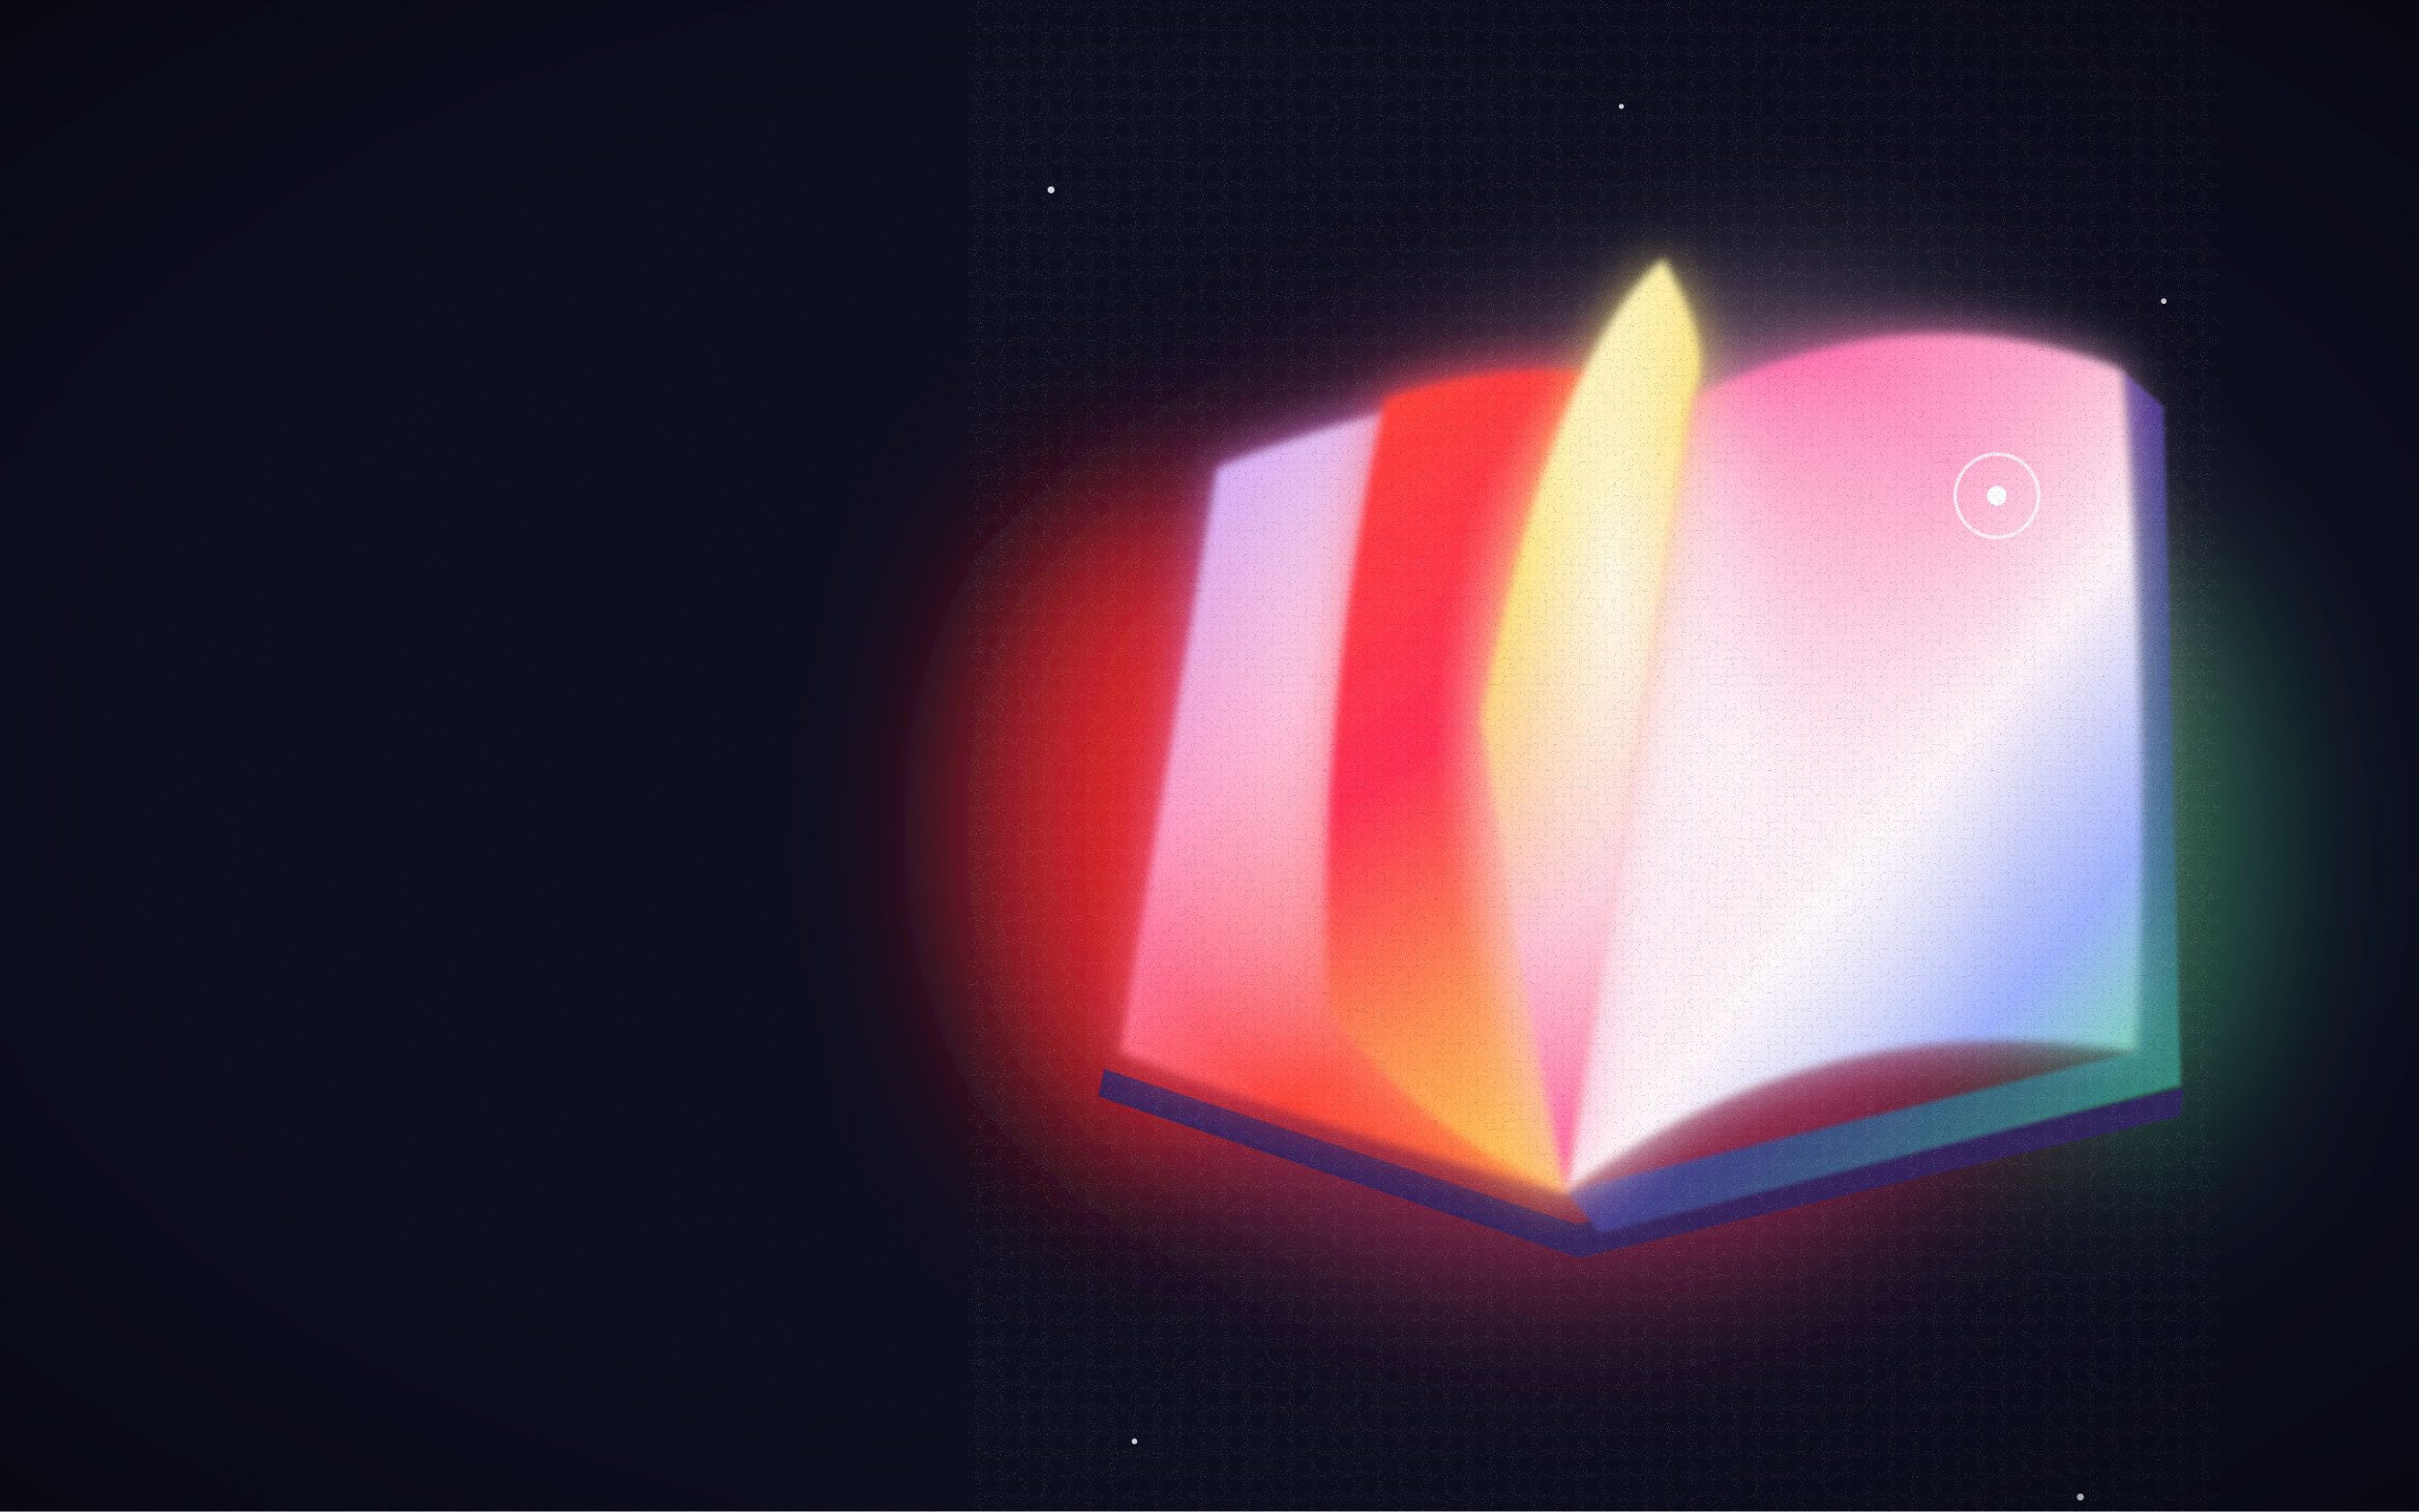
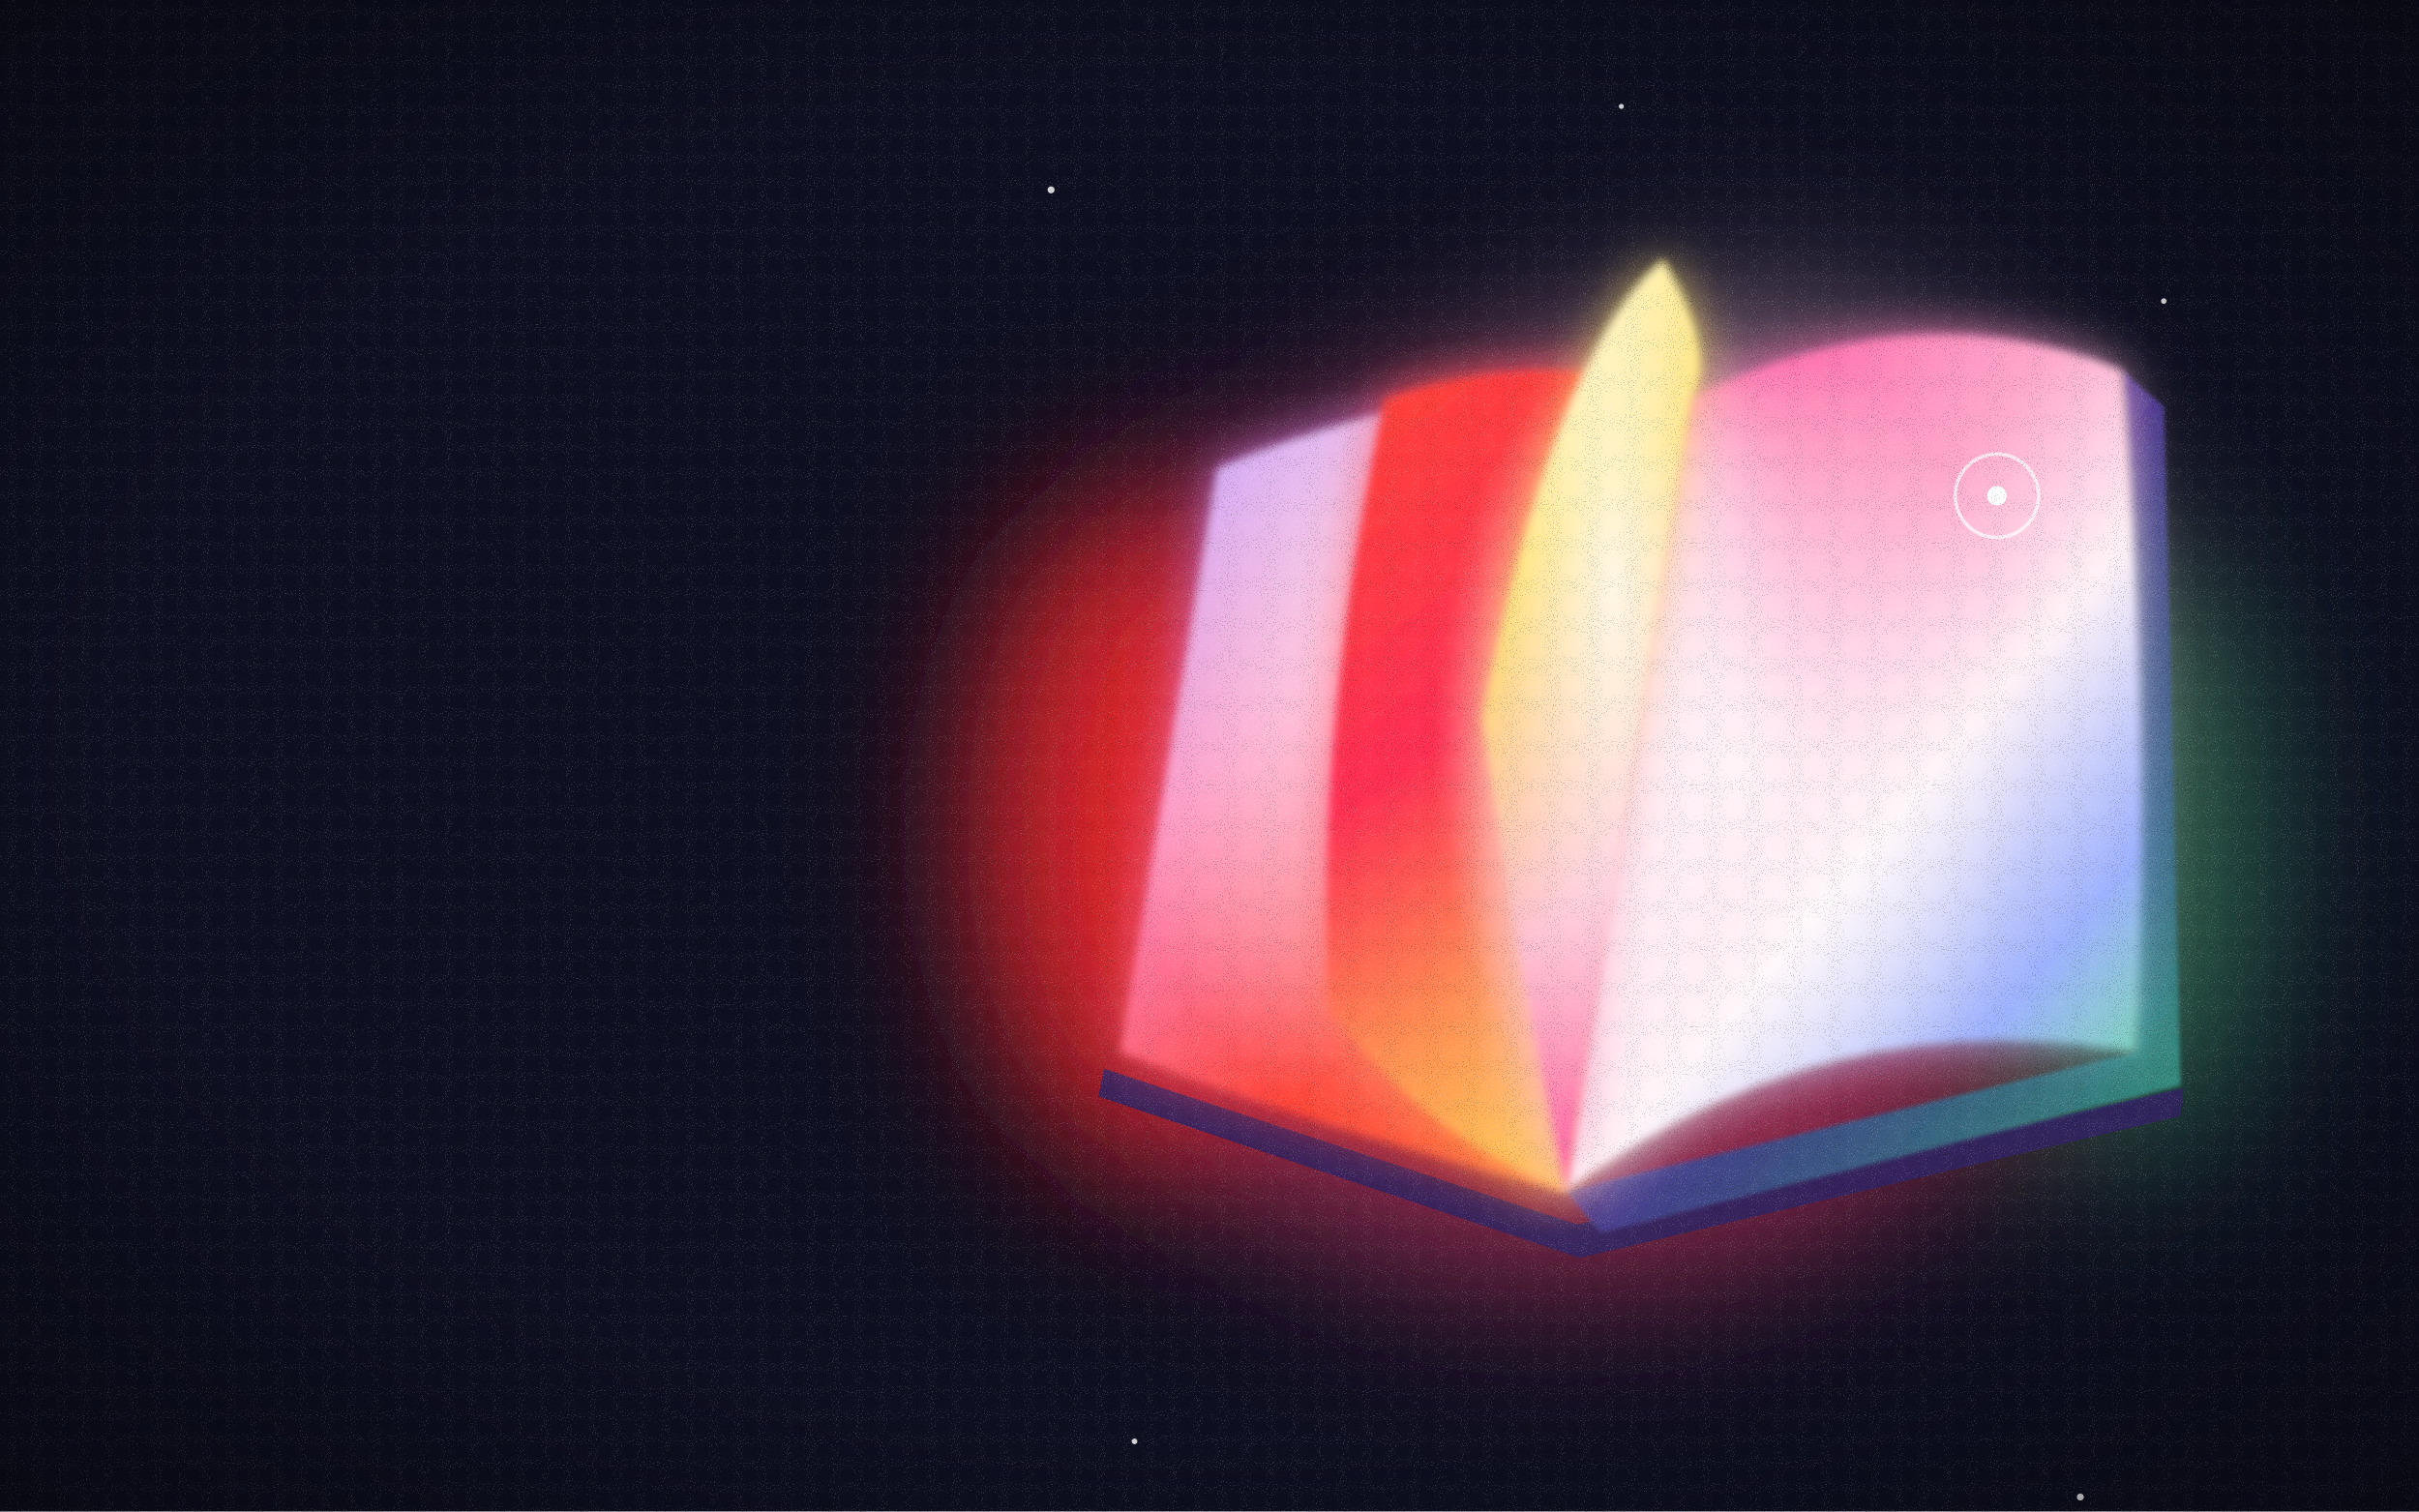
<svg xmlns="http://www.w3.org/2000/svg" viewBox="0 0 1600 1000" width="1600" height="1000">
  <defs>
    <filter id="n">
      <feTurbulence type="fractalNoise" baseFrequency="1.1" numOctaves="2" stitchTiles="stitch" />
      <feColorMatrix values="0 0 0 0 0.5  0 0 0 0 0.5  0 0 0 0 0.5  0 0 0 1 0" />
    </filter>
    <radialGradient id="v" cx="50%" cy="50%" r="75%">
      <stop offset="60%" stop-color="#000" stop-opacity="0" />
      <stop offset="100%" stop-color="#000" stop-opacity="0.45" />
    </radialGradient>
  </defs>
  <rect width="1600" height="1000" fill="#0c0d1c" />
  <g transform="translate(640 -40) scale(0.92)">
    <defs>
      <filter id="glow-b" x="-50%" y="-50%" width="200%" height="200%">
        <feGaussianBlur stdDeviation="60" />
      </filter>
    </defs>
    <g filter="url(#glow-b)">
      <ellipse cx="430" cy="640" rx="380" ry="320" fill="#ff3d6e" opacity="0.5" />
      <ellipse cx="560" cy="500" rx="260" ry="230" fill="#ffd0e6" opacity="0.4" />
      <ellipse cx="130" cy="640" rx="120" ry="240" fill="#ff2020" opacity="0.75" />
      <ellipse cx="840" cy="660" rx="90" ry="220" fill="#48e08a" opacity="0.35" />
    </g>
+   </g>
+   <g transform="translate(640 -40) scale(0.92)">
    <path d="M 98 812 L 438 924 L 874 826 L 872 846 L 440 948 L 94 832 Z" fill="#2b1f55" opacity="0.9" />
+   </g>
+   <g transform="translate(640 -40) scale(0.92)">
    <defs>
      <linearGradient id="block-g" x1="0" y1="0" x2="1" y2="1">
        <stop offset="0" stop-color="#5a4ab8" stop-opacity="1" />
        <stop offset="0.5" stop-color="#3b2c7a" stop-opacity="1" />
        <stop offset="1" stop-color="#2a8a6a" stop-opacity="1" />
      </linearGradient>
      <filter id="block-e" x="-50%" y="-50%" width="200%" height="200%">
        <feGaussianBlur stdDeviation="1.5" />
      </filter>
    </defs>
    <path d="M 830 310 L 860 336 L 872 824 L 455 930 L 430 900 L 840 800 Z" fill="url(#block-g)" filter="url(#block-e)" />
+   </g>
+   <g transform="translate(640 -40) scale(0.92)">
    <defs>
      <linearGradient id="l1-g" x1="0.2" y1="0" x2="0.8" y2="1">
        <stop offset="0" stop-color="#b98bff" stop-opacity="1" />
        <stop offset="0.35" stop-color="#ff7ab0" stop-opacity="1" />
        <stop offset="0.7" stop-color="#ff3b30" stop-opacity="1" />
        <stop offset="1" stop-color="#ff6a3c" stop-opacity="1" />
      </linearGradient>
      <radialGradient id="l1-w" cx="0.55" cy="0.35" r="0.6">
        <stop offset="0" stop-color="#fff" stop-opacity="0.8" />
        <stop offset="1" stop-color="#fff" stop-opacity="0" />
      </radialGradient>
      <filter id="l1-e" x="-50%" y="-50%" width="200%" height="200%">
        <feGaussianBlur stdDeviation="3.2" />
      </filter>
      <filter id="l1-h" x="-50%" y="-50%" width="200%" height="200%">
        <feGaussianBlur stdDeviation="18" />
      </filter>
    </defs>
    <path d="M 430 900 L 407.1 894.2 L 384.3 888.2 L 361.4 881.9 L 338.6 875.5 L 315.7 868.9 L 292.9 862 L 270 855 L 247.1 847.8 L 224.3 840.3 L 201.4 832.7 L 178.6 824.8 L 155.7 816.7 L 132.9 808.5 L 110 800 L 115.7 766 L 121.2 732.7 L 126.7 699.9 L 132 667.8 L 137.3 636.2 L 142.4 605.3 L 147.5 575 L 152.4 545.3 L 157.3 516.2 L 162 487.8 L 166.7 459.9 L 171.2 432.7 L 175.7 406 L 180 380 L 208.3 369.1 L 235.9 359.4 L 263 350.8 L 289.4 343.3 L 315.2 336.9 L 340.4 331.6 L 365 327.5 L 389 324.5 L 412.3 322.6 L 435.1 321.8 L 457.2 322.2 L 478.8 323.7 L 499.7 326.3 L 520 330 Z" fill="url(#l1-g)" opacity="0.75" filter="url(#l1-h)" />
    <g filter="url(#l1-e)">
      <path d="M 430 900 L 407.1 894.2 L 384.3 888.2 L 361.4 881.9 L 338.6 875.5 L 315.7 868.9 L 292.9 862 L 270 855 L 247.1 847.8 L 224.3 840.3 L 201.4 832.7 L 178.6 824.8 L 155.7 816.7 L 132.9 808.5 L 110 800 L 115.7 766 L 121.2 732.7 L 126.7 699.9 L 132 667.8 L 137.3 636.2 L 142.4 605.3 L 147.5 575 L 152.4 545.3 L 157.3 516.2 L 162 487.8 L 166.7 459.9 L 171.2 432.7 L 175.7 406 L 180 380 L 208.3 369.1 L 235.9 359.4 L 263 350.8 L 289.4 343.3 L 315.2 336.9 L 340.4 331.6 L 365 327.5 L 389 324.5 L 412.3 322.6 L 435.1 321.8 L 457.2 322.2 L 478.8 323.7 L 499.7 326.3 L 520 330 Z" fill="url(#l1-g)" />
      <path d="M 430 900 L 407.1 894.2 L 384.3 888.2 L 361.4 881.9 L 338.6 875.5 L 315.7 868.9 L 292.9 862 L 270 855 L 247.1 847.8 L 224.3 840.3 L 201.4 832.7 L 178.6 824.8 L 155.7 816.7 L 132.9 808.5 L 110 800 L 115.7 766 L 121.2 732.7 L 126.7 699.9 L 132 667.8 L 137.3 636.2 L 142.4 605.3 L 147.5 575 L 152.4 545.3 L 157.3 516.2 L 162 487.8 L 166.7 459.9 L 171.2 432.7 L 175.7 406 L 180 380 L 208.3 369.1 L 235.9 359.4 L 263 350.8 L 289.4 343.3 L 315.2 336.9 L 340.4 331.6 L 365 327.5 L 389 324.5 L 412.3 322.6 L 435.1 321.8 L 457.2 322.2 L 478.8 323.7 L 499.7 326.3 L 520 330 Z" fill="url(#l1-w)" />
    </g>
+   </g>
+   <g transform="translate(640 -40) scale(0.92)">
    <defs>
      <linearGradient id="l2-g" x1="0" y1="0" x2="0.3" y2="1">
        <stop offset="0" stop-color="#ff3b30" stop-opacity="1" />
        <stop offset="0.5" stop-color="#ff2a4a" stop-opacity="1" />
        <stop offset="1" stop-color="#ffb14a" stop-opacity="1" />
      </linearGradient>
      <radialGradient id="l2-w" cx="0.75" cy="0.45" r="0.45">
        <stop offset="0" stop-color="#fff" stop-opacity="0.8" />
        <stop offset="1" stop-color="#fff" stop-opacity="0" />
      </radialGradient>
      <filter id="l2-e" x="-50%" y="-50%" width="200%" height="200%">
        <feGaussianBlur stdDeviation="3.2" />
      </filter>
      <filter id="l2-h" x="-50%" y="-50%" width="200%" height="200%">
        <feGaussianBlur stdDeviation="18" />
      </filter>
    </defs>
    <path d="M 430 900 L 415.9 894 L 402 887.6 L 388.5 880.6 L 375.3 873.1 L 362.4 865.1 L 349.8 856.5 L 337.5 847.5 L 325.5 838 L 313.8 827.9 L 302.4 817.3 L 291.4 806.3 L 280.6 794.7 L 270.2 782.6 L 260 770 L 258.9 739.9 L 258.4 709.6 L 258.5 679.1 L 259.2 648.4 L 260.5 617.4 L 262.4 586.3 L 265 555 L 268.2 523.5 L 271.9 491.7 L 276.3 459.8 L 281.3 427.7 L 286.9 395.3 L 293.2 362.8 L 300 330 L 317 324.7 L 333.9 320.2 L 350.5 316.5 L 366.9 313.7 L 383.2 311.6 L 399.2 310.4 L 415 310 L 430.6 310.4 L 446 311.6 L 461.2 313.7 L 476.2 316.5 L 491 320.2 L 505.6 324.7 L 520 330 Z" fill="url(#l2-g)" opacity="0.75" filter="url(#l2-h)" />
    <g filter="url(#l2-e)">
      <path d="M 430 900 L 415.9 894 L 402 887.6 L 388.5 880.6 L 375.3 873.1 L 362.4 865.1 L 349.8 856.5 L 337.5 847.5 L 325.5 838 L 313.8 827.9 L 302.4 817.3 L 291.4 806.3 L 280.6 794.7 L 270.2 782.6 L 260 770 L 258.9 739.9 L 258.4 709.6 L 258.5 679.1 L 259.2 648.4 L 260.5 617.4 L 262.4 586.3 L 265 555 L 268.2 523.5 L 271.9 491.7 L 276.3 459.8 L 281.3 427.7 L 286.9 395.3 L 293.2 362.8 L 300 330 L 317 324.7 L 333.9 320.2 L 350.5 316.5 L 366.9 313.7 L 383.2 311.6 L 399.2 310.4 L 415 310 L 430.6 310.4 L 446 311.6 L 461.2 313.7 L 476.2 316.5 L 491 320.2 L 505.6 324.7 L 520 330 Z" fill="url(#l2-g)" />
      <path d="M 430 900 L 415.9 894 L 402 887.6 L 388.5 880.6 L 375.3 873.1 L 362.4 865.1 L 349.8 856.5 L 337.5 847.5 L 325.5 838 L 313.8 827.9 L 302.4 817.3 L 291.4 806.3 L 280.6 794.7 L 270.2 782.6 L 260 770 L 258.9 739.9 L 258.4 709.6 L 258.5 679.1 L 259.2 648.4 L 260.5 617.4 L 262.4 586.3 L 265 555 L 268.2 523.5 L 271.9 491.7 L 276.3 459.8 L 281.3 427.7 L 286.9 395.3 L 293.2 362.8 L 300 330 L 317 324.7 L 333.9 320.2 L 350.5 316.5 L 366.9 313.7 L 383.2 311.6 L 399.2 310.4 L 415 310 L 430.6 310.4 L 446 311.6 L 461.2 313.7 L 476.2 316.5 L 491 320.2 L 505.6 324.7 L 520 330 Z" fill="url(#l2-w)" />
    </g>
+   </g>
+   <g transform="translate(640 -40) scale(0.92)">
    <defs>
      <linearGradient id="r-g" x1="0.15" y1="0" x2="0.95" y2="1">
        <stop offset="0" stop-color="#ff3d8a" stop-opacity="1" />
        <stop offset="0.35" stop-color="#ff9ac4" stop-opacity="1" />
        <stop offset="0.55" stop-color="#fff0f6" stop-opacity="1" />
        <stop offset="0.78" stop-color="#8fa6ff" stop-opacity="1" />
        <stop offset="1" stop-color="#5ee08a" stop-opacity="1" />
      </linearGradient>
      <radialGradient id="r-w" cx="0.3" cy="0.5" r="0.5">
        <stop offset="0" stop-color="#fff" stop-opacity="0.8" />
        <stop offset="1" stop-color="#fff" stop-opacity="0" />
      </radialGradient>
      <filter id="r-e" x="-50%" y="-50%" width="200%" height="200%">
        <feGaussianBlur stdDeviation="3.2" />
      </filter>
      <filter id="r-h" x="-50%" y="-50%" width="200%" height="200%">
        <feGaussianBlur stdDeviation="18" />
      </filter>
    </defs>
    <path d="M 520 330 L 542.8 319.3 L 565.5 310 L 588.1 302.1 L 610.6 295.7 L 633 290.7 L 655.3 287.1 L 677.5 285 L 699.6 284.3 L 721.6 285 L 743.5 287.1 L 765.3 290.7 L 786.9 295.7 L 808.5 302.1 L 830 310 L 832.7 345.7 L 835.1 381.2 L 837.2 416.7 L 839 452 L 840.5 487.3 L 841.6 522.4 L 842.5 557.5 L 843.1 592.4 L 843.3 627.3 L 843.3 662 L 842.9 696.7 L 842.2 731.2 L 841.3 765.7 L 840 800 L 808.7 795.2 L 777.8 792.2 L 747.1 791.1 L 716.7 791.8 L 686.7 794.4 L 656.9 798.8 L 627.5 805 L 598.4 813.1 L 569.5 823 L 541 834.7 L 512.8 848.3 L 484.9 863.7 L 457.3 880.9 L 430 900 Z" fill="url(#r-g)" opacity="0.75" filter="url(#r-h)" />
    <g filter="url(#r-e)">
      <path d="M 520 330 L 542.8 319.3 L 565.5 310 L 588.1 302.1 L 610.6 295.7 L 633 290.7 L 655.3 287.1 L 677.5 285 L 699.6 284.3 L 721.6 285 L 743.5 287.1 L 765.3 290.7 L 786.9 295.7 L 808.5 302.1 L 830 310 L 832.7 345.7 L 835.1 381.2 L 837.2 416.7 L 839 452 L 840.5 487.3 L 841.6 522.4 L 842.5 557.5 L 843.1 592.4 L 843.3 627.3 L 843.3 662 L 842.9 696.7 L 842.2 731.2 L 841.3 765.7 L 840 800 L 808.7 795.2 L 777.8 792.2 L 747.1 791.1 L 716.7 791.8 L 686.7 794.4 L 656.9 798.8 L 627.5 805 L 598.4 813.1 L 569.5 823 L 541 834.7 L 512.8 848.3 L 484.9 863.7 L 457.3 880.9 L 430 900 Z" fill="url(#r-g)" />
      <path d="M 520 330 L 542.8 319.3 L 565.5 310 L 588.1 302.1 L 610.6 295.7 L 633 290.7 L 655.3 287.1 L 677.5 285 L 699.6 284.3 L 721.6 285 L 743.5 287.1 L 765.3 290.7 L 786.9 295.7 L 808.5 302.1 L 830 310 L 832.7 345.7 L 835.1 381.2 L 837.2 416.7 L 839 452 L 840.5 487.3 L 841.6 522.4 L 842.5 557.5 L 843.1 592.4 L 843.3 627.3 L 843.3 662 L 842.9 696.7 L 842.2 731.2 L 841.3 765.7 L 840 800 L 808.7 795.2 L 777.8 792.2 L 747.1 791.1 L 716.7 791.8 L 686.7 794.4 L 656.9 798.8 L 627.5 805 L 598.4 813.1 L 569.5 823 L 541 834.7 L 512.8 848.3 L 484.9 863.7 L 457.3 880.9 L 430 900 Z" fill="url(#r-w)" />
    </g>
+   </g>
+   <g transform="translate(640 -40) scale(0.92)">
    <defs>
      <filter id="spine-b" x="-50%" y="-50%" width="200%" height="200%">
        <feGaussianBlur stdDeviation="34" />
      </filter>
    </defs>
    <ellipse cx="480" cy="600" rx="70" ry="280" fill="#ffffff" opacity="0.55" filter="url(#spine-b)" transform="rotate(9 480 600)" />
+   </g>
+   <g transform="translate(640 -40) scale(0.92)">
    <defs>
      <linearGradient id="l3-g" x1="0" y1="0" x2="0.2" y2="1">
        <stop offset="0" stop-color="#fff3a0" stop-opacity="1" />
        <stop offset="0.35" stop-color="#ffd84a" stop-opacity="1" />
        <stop offset="0.75" stop-color="#ffb0c8" stop-opacity="1" />
        <stop offset="1" stop-color="#ff5f96" stop-opacity="1" />
      </linearGradient>
      <radialGradient id="l3-w" cx="0.6" cy="0.35" r="0.6">
        <stop offset="0" stop-color="#fff" stop-opacity="0.8" />
        <stop offset="1" stop-color="#fff" stop-opacity="0" />
      </radialGradient>
      <filter id="l3-e" x="-50%" y="-50%" width="200%" height="200%">
        <feGaussianBlur stdDeviation="3.2" />
      </filter>
      <filter id="l3-h" x="-50%" y="-50%" width="200%" height="200%">
        <feGaussianBlur stdDeviation="18" />
      </filter>
    </defs>
    <path d="M 430 900 L 425.7 879.7 L 421.4 858.8 L 417.1 837.2 L 412.9 815.1 L 408.6 792.3 L 404.3 769 L 400 745 L 395.7 720.4 L 391.4 695.2 L 387.1 669.4 L 382.9 643 L 378.6 615.9 L 374.3 588.3 L 370 560 L 377.3 523.8 L 384.9 489.6 L 392.8 457.3 L 401 426.9 L 409.5 398.5 L 418.4 372 L 427.5 347.5 L 436.9 324.9 L 446.7 304.2 L 456.7 285.5 L 467.1 268.7 L 477.8 253.9 L 488.7 241 L 500 230 L 505.4 239.8 L 510.2 249.2 L 514.4 258.2 L 518 266.7 L 520.9 274.9 L 523.3 282.7 L 525 290 L 526.1 296.9 L 526.6 303.5 L 526.5 309.6 L 525.8 315.3 L 524.5 320.6 L 522.6 325.5 L 520 330 Z" fill="url(#l3-g)" opacity="0.75" filter="url(#l3-h)" />
    <g filter="url(#l3-e)">
      <path d="M 430 900 L 425.7 879.7 L 421.4 858.8 L 417.1 837.2 L 412.9 815.1 L 408.6 792.3 L 404.3 769 L 400 745 L 395.7 720.4 L 391.4 695.2 L 387.1 669.4 L 382.9 643 L 378.6 615.9 L 374.3 588.3 L 370 560 L 377.3 523.8 L 384.9 489.6 L 392.8 457.3 L 401 426.9 L 409.5 398.5 L 418.4 372 L 427.5 347.5 L 436.9 324.9 L 446.7 304.2 L 456.7 285.5 L 467.1 268.7 L 477.8 253.9 L 488.7 241 L 500 230 L 505.4 239.8 L 510.2 249.2 L 514.4 258.2 L 518 266.7 L 520.9 274.9 L 523.3 282.7 L 525 290 L 526.1 296.9 L 526.6 303.5 L 526.5 309.6 L 525.8 315.3 L 524.5 320.6 L 522.6 325.5 L 520 330 Z" fill="url(#l3-g)" />
      <path d="M 430 900 L 425.7 879.7 L 421.4 858.8 L 417.1 837.2 L 412.9 815.1 L 408.6 792.3 L 404.3 769 L 400 745 L 395.7 720.4 L 391.4 695.2 L 387.1 669.4 L 382.9 643 L 378.6 615.9 L 374.3 588.3 L 370 560 L 377.3 523.8 L 384.9 489.6 L 392.8 457.3 L 401 426.9 L 409.5 398.5 L 418.4 372 L 427.5 347.5 L 436.9 324.9 L 446.7 304.2 L 456.7 285.5 L 467.1 268.7 L 477.8 253.9 L 488.7 241 L 500 230 L 505.4 239.8 L 510.2 249.2 L 514.4 258.2 L 518 266.7 L 520.9 274.9 L 523.3 282.7 L 525 290 L 526.1 296.9 L 526.6 303.5 L 526.5 309.6 L 525.8 315.3 L 524.5 320.6 L 522.6 325.5 L 520 330 Z" fill="url(#l3-w)" />
    </g>
+   </g>
+   <g transform="translate(640 -40) scale(0.92)">
    <circle cx="740" cy="400" r="30" fill="none" stroke="#ffffff" stroke-opacity="0.7" stroke-width="2.5" />
+   </g>
+   <g transform="translate(640 -40) scale(0.92)">
    <circle cx="740" cy="400" r="7" fill="#ffffff" />
+   </g>
+   <g transform="translate(640 -40) scale(0.92)">
    <circle cx="60" cy="180" r="2.5" fill="#ffffff" opacity="0.8" />
    <circle cx="860" cy="260" r="2" fill="#ffffff" opacity="0.8" />
    <circle cx="120" cy="1080" r="2" fill="#ffffff" opacity="0.8" />
    <circle cx="800" cy="1120" r="2.5" fill="#ffffff" opacity="0.8" />
    <circle cx="470" cy="120" r="1.8" fill="#ffffff" opacity="0.8" />
-     <g style="mix-blend-mode:multiply">
-       <defs>
-         <filter id="specD-n" x="0" y="0" width="100%" height="100%">
-           <feTurbulence type="fractalNoise" baseFrequency="1.6" numOctaves="1" seed="3" />
-           <feColorMatrix values="0 0 0 0 0  0 0 0 0 0  0 0 0 0 0  0 0 0 9 -5.6" />
-         </filter>
-       </defs>
-       <rect width="900" height="1200" filter="url(#specD-n)" opacity="0.22" />
-     </g>
-     <g style="mix-blend-mode:screen">
-       <defs>
-         <filter id="specL-n" x="0" y="0" width="100%" height="100%">
-           <feTurbulence type="fractalNoise" baseFrequency="1.5" numOctaves="1" seed="8" />
-           <feColorMatrix values="0 0 0 0 1  0 0 0 0 1  0 0 0 0 1  0 0 0 9 -5.6" />
-         </filter>
-       </defs>
-       <rect width="900" height="1200" filter="url(#specL-n)" opacity="0.14" />
-     </g>
+   </g>
+   <g style="mix-blend-mode:multiply">
+     <defs>
+       <filter id="specD-n" x="0" y="0" width="100%" height="100%">
+         <feTurbulence type="fractalNoise" baseFrequency="1.6" numOctaves="1" seed="3" />
+         <feColorMatrix values="0 0 0 0 0  0 0 0 0 0  0 0 0 0 0  0 0 0 9 -5.6" />
+       </filter>
+     </defs>
+     <rect width="1600" height="1000" filter="url(#specD-n)" opacity="0.22" />
+   </g>
+   <g style="mix-blend-mode:screen">
+     <defs>
+       <filter id="specL-n" x="0" y="0" width="100%" height="100%">
+         <feTurbulence type="fractalNoise" baseFrequency="1.5" numOctaves="1" seed="8" />
+         <feColorMatrix values="0 0 0 0 1  0 0 0 0 1  0 0 0 0 1  0 0 0 9 -5.6" />
+       </filter>
+     </defs>
+     <rect width="1600" height="1000" filter="url(#specL-n)" opacity="0.14" />
  </g>
  <rect width="1600" height="1000" fill="url(#v)" />
  <rect width="1600" height="1000" filter="url(#n)" opacity="0.55" style="mix-blend-mode:overlay" />
</svg>
